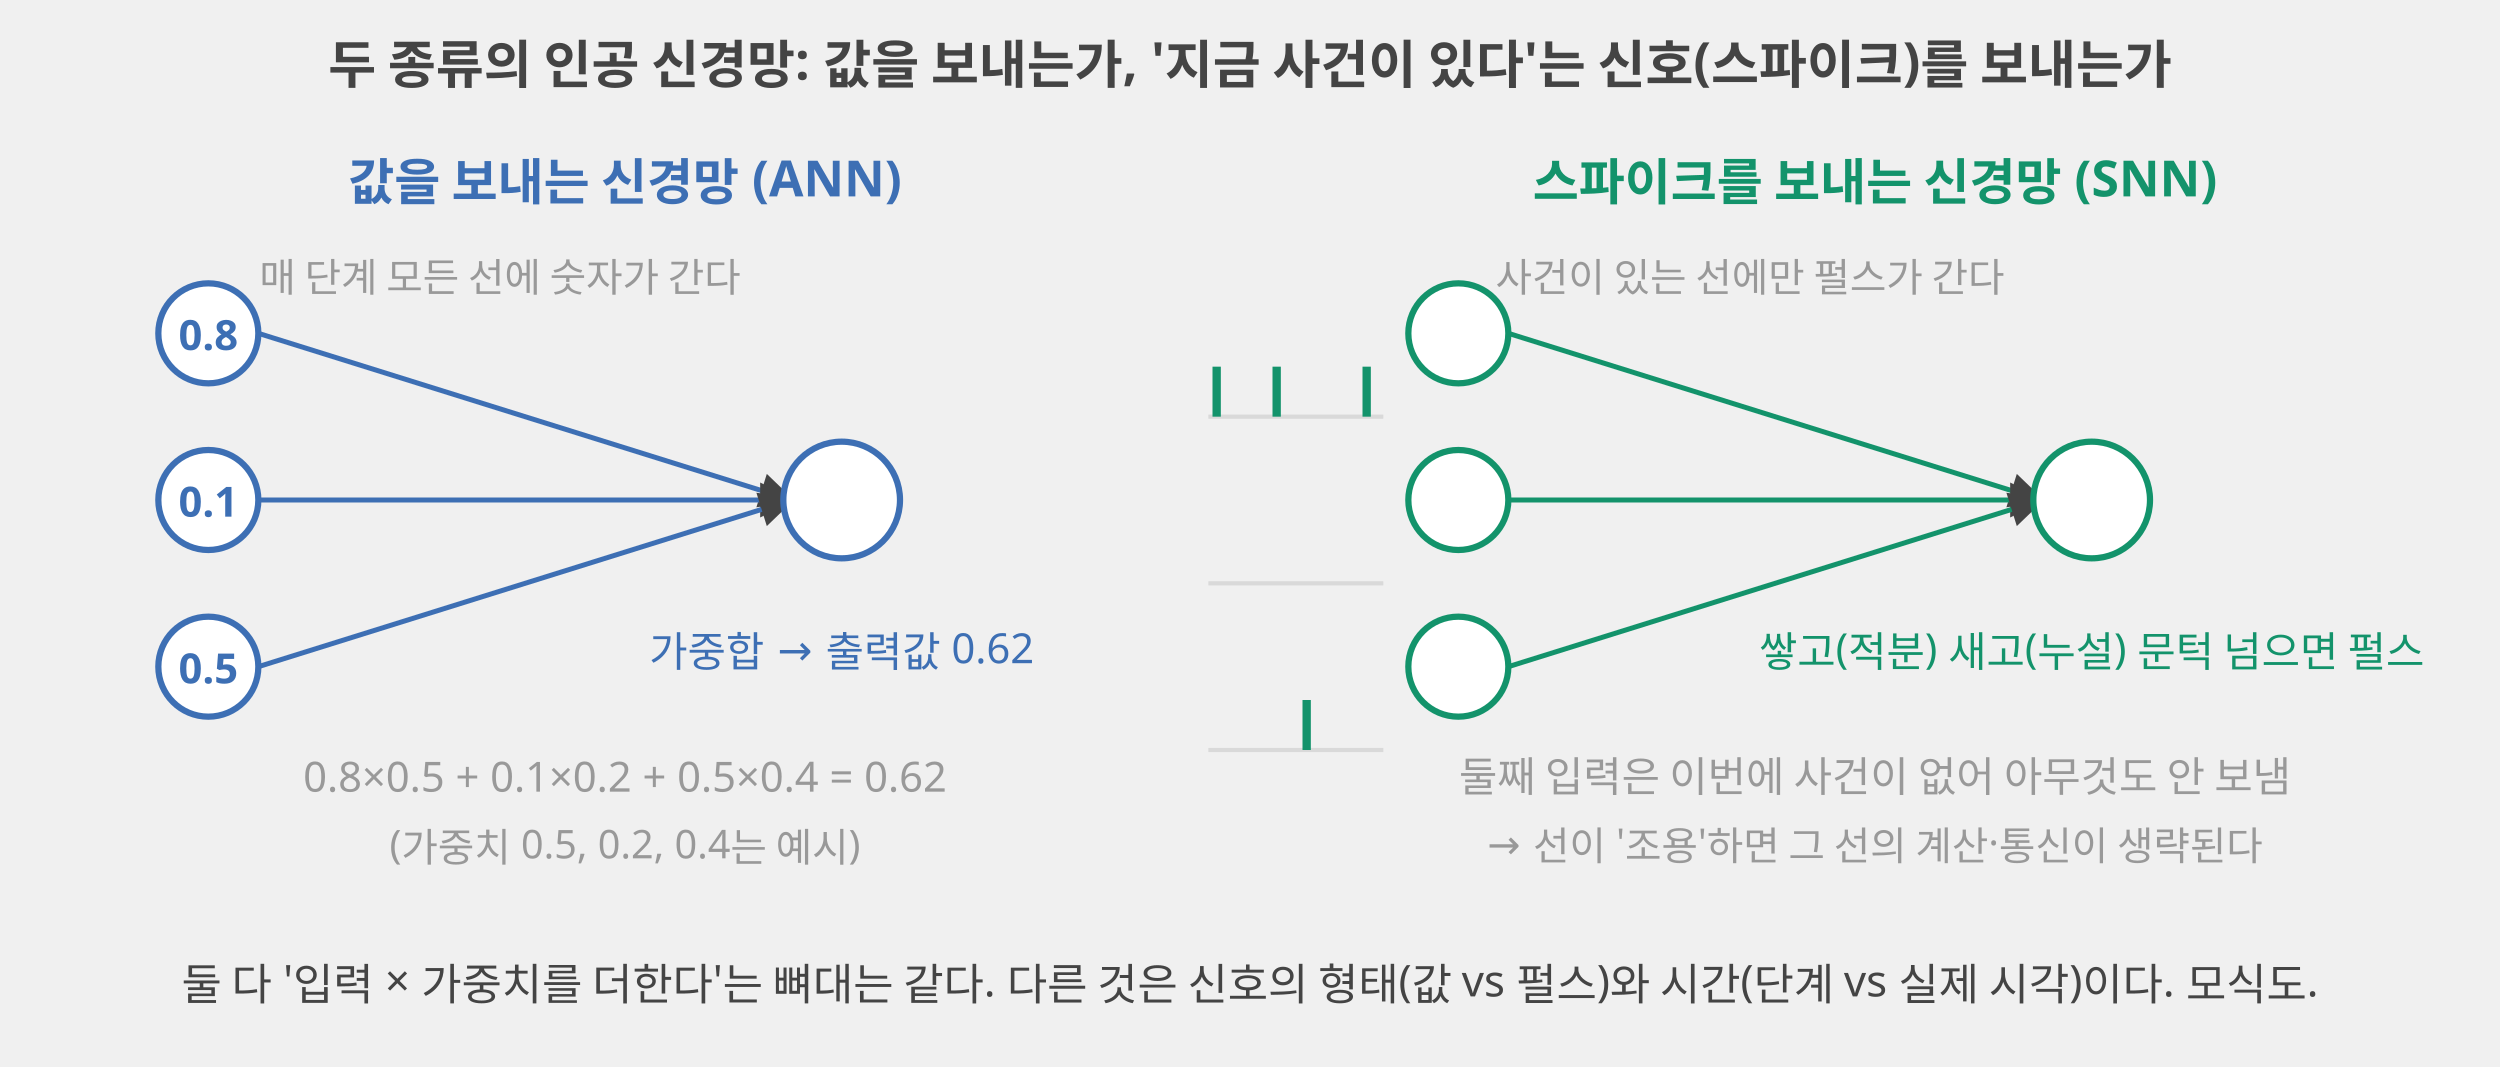
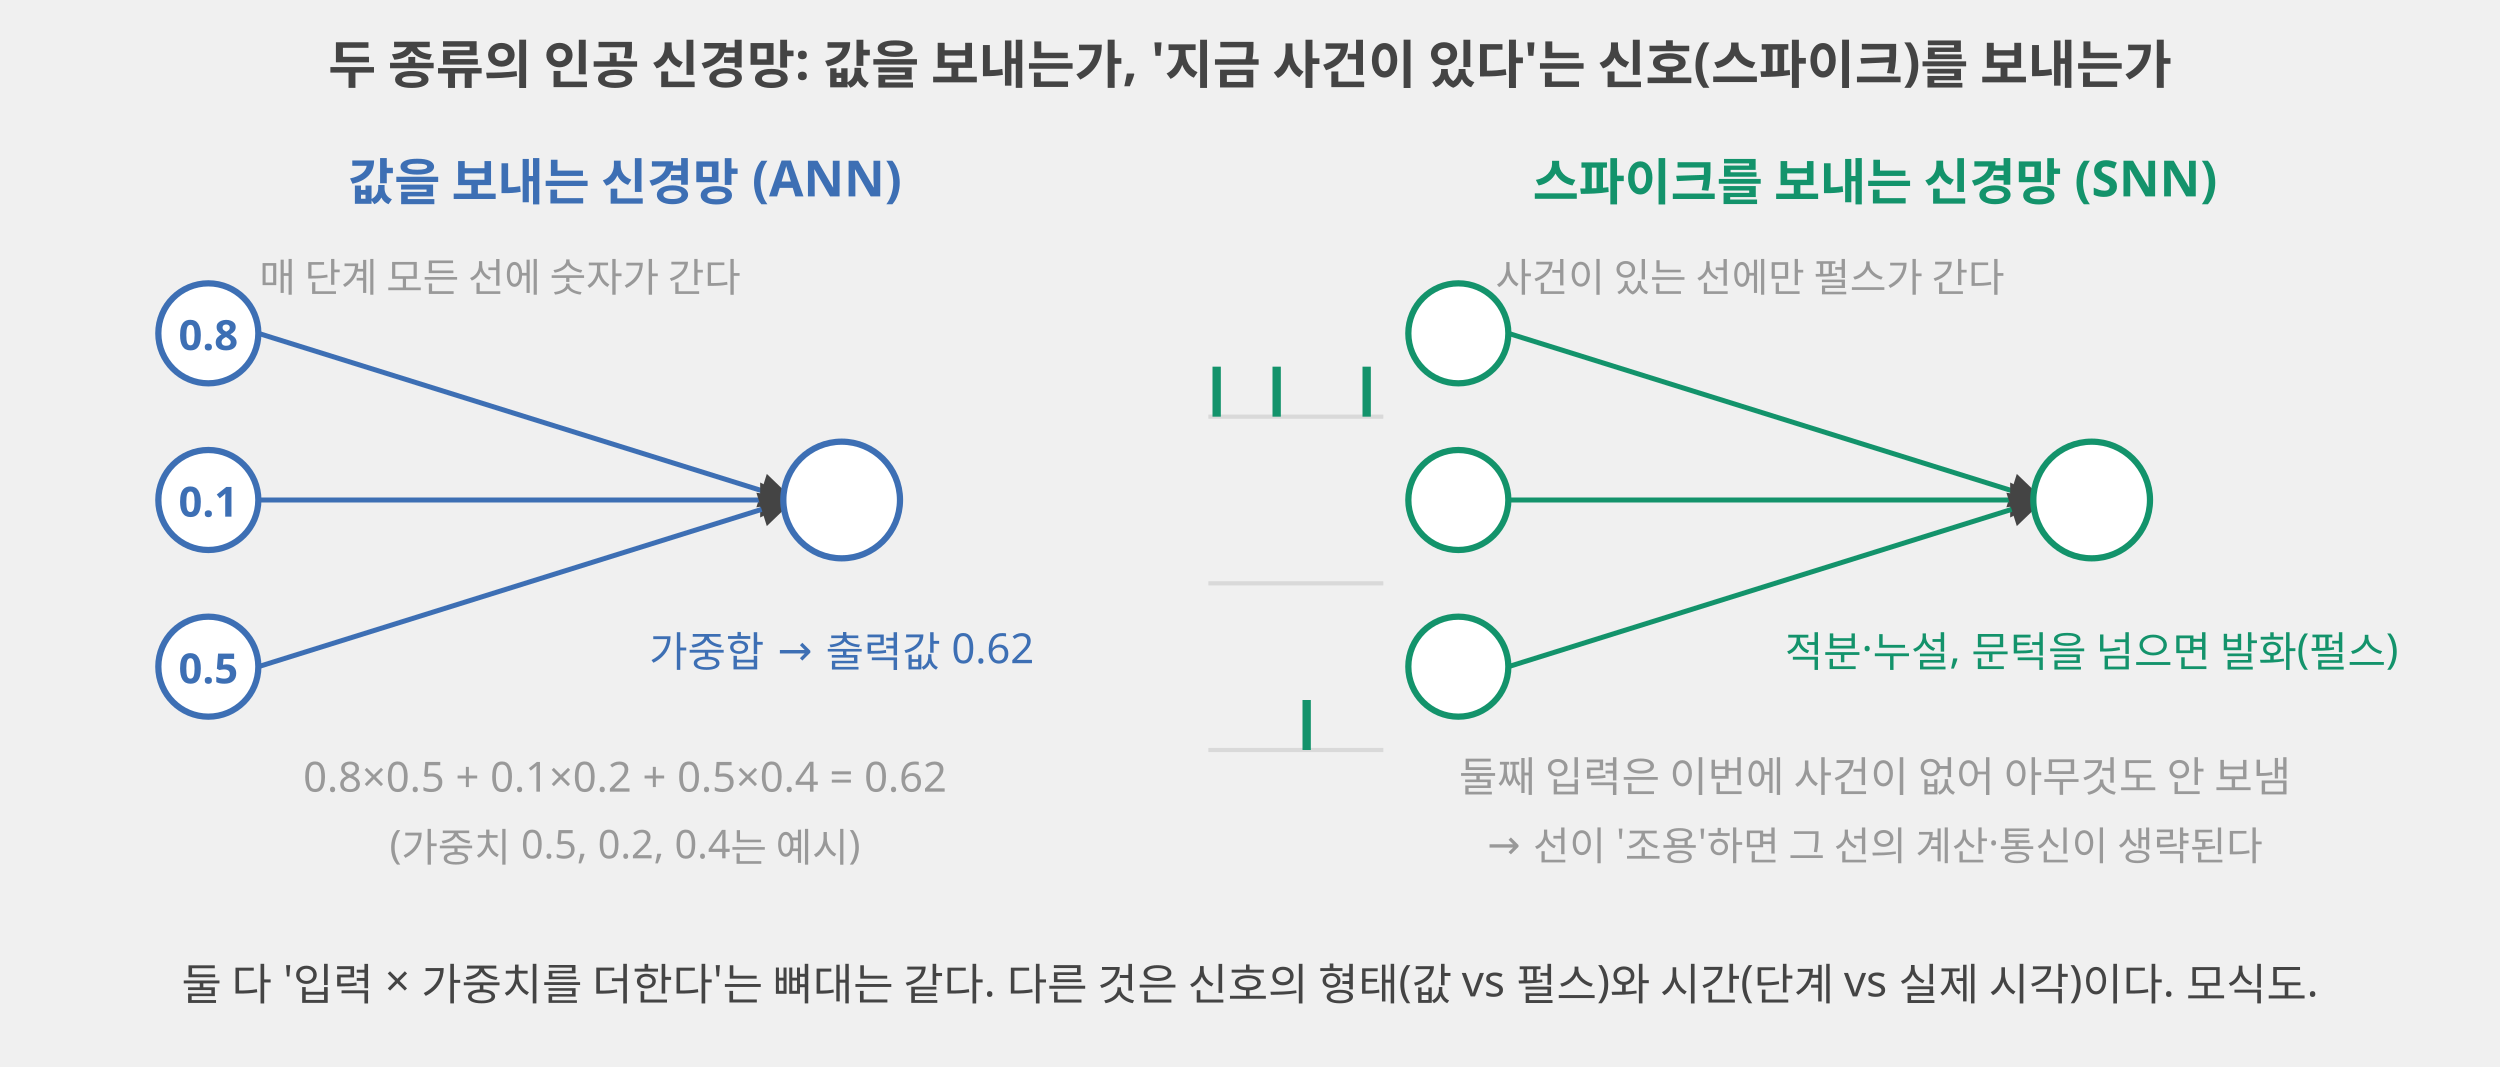
<svg xmlns="http://www.w3.org/2000/svg" viewBox="0 0 600 256" width="100%" font-family="Noto Sans KR, Malgun Gothic, sans-serif" font-size="13" fill="#444">
  <defs>
    <marker id="arr" viewBox="0 0 10 10" refX="9" refY="5" markerWidth="7" markerHeight="7" orient="auto-start-reverse">
      <path d="M0,0 L10,5 L0,10 z" fill="#444" />
    </marker>
  </defs>
  <text x="300" y="20" font-size="12.5" fill="#444" text-anchor="middle" font-weight="bold">두 종류의 인공 신경망: 값을 보내는가, '지금 사건이 있다'는 신호(스파이크)를 보내는가</text>
  <text x="150" y="48" font-size="12" fill="#3d6fb4" text-anchor="middle" font-weight="bold">값을 보내는 신경망 (ANN)</text>
  <circle cx="50" cy="80" r="12" fill="#fff" stroke="#3d6fb4" stroke-width="1.5" />
  <line x1="62" y1="80" x2="190" y2="120" stroke="#3d6fb4" stroke-width="1.2" marker-end="url(#arr)" />
  <circle cx="50" cy="120" r="12" fill="#fff" stroke="#3d6fb4" stroke-width="1.5" />
  <line x1="62" y1="120" x2="190" y2="120" stroke="#3d6fb4" stroke-width="1.2" marker-end="url(#arr)" />
  <circle cx="50" cy="160" r="12" fill="#fff" stroke="#3d6fb4" stroke-width="1.5" />
  <line x1="62" y1="160" x2="190" y2="120" stroke="#3d6fb4" stroke-width="1.2" marker-end="url(#arr)" />
  <circle cx="202" cy="120" r="14" fill="#fff" stroke="#3d6fb4" stroke-width="1.5" />
  <text x="50" y="84" font-size="10" fill="#3d6fb4" text-anchor="middle" font-weight="bold">0.8</text>
  <text x="50" y="124" font-size="10" fill="#3d6fb4" text-anchor="middle" font-weight="bold">0.1</text>
  <text x="50" y="164" font-size="10" fill="#3d6fb4" text-anchor="middle" font-weight="bold">0.5</text>
  <text x="120" y="70" font-size="9.5" fill="#999" text-anchor="middle" font-weight="normal">매 단계 모든 선에 숫자가 간다</text>
  <text x="202" y="160" font-size="10" fill="#3d6fb4" text-anchor="middle" font-weight="normal">가중합 → 출력값 0.62</text>
  <text x="150" y="190" font-size="10" fill="#999" text-anchor="middle" font-weight="normal">0.8×0.5 + 0.1×0.2 + 0.5×0.4 = 0.62</text>
  <text x="150" y="206" font-size="9.5" fill="#999" text-anchor="middle" font-weight="normal">(가중치 0.5, 0.2, 0.4는 예시)</text>
  <text x="450" y="48" font-size="12" fill="#13936b" text-anchor="middle" font-weight="bold">스파이크를 보내는 신경망 (SNN)</text>
  <circle cx="350" cy="80" r="12" fill="#fff" stroke="#13936b" stroke-width="1.5" />
  <line x1="362" y1="80" x2="490" y2="120" stroke="#13936b" stroke-width="1.2" marker-end="url(#arr)" />
  <circle cx="350" cy="120" r="12" fill="#fff" stroke="#13936b" stroke-width="1.5" />
  <line x1="362" y1="120" x2="490" y2="120" stroke="#13936b" stroke-width="1.2" marker-end="url(#arr)" />
  <circle cx="350" cy="160" r="12" fill="#fff" stroke="#13936b" stroke-width="1.5" />
  <line x1="362" y1="160" x2="490" y2="120" stroke="#13936b" stroke-width="1.2" marker-end="url(#arr)" />
  <circle cx="502" cy="120" r="14" fill="#fff" stroke="#13936b" stroke-width="1.5" />
  <line x1="290" y1="100" x2="332" y2="100" stroke="#d9d9d9" stroke-width="1" />
  <line x1="292.0" y1="100" x2="292.0" y2="88" stroke="#13936b" stroke-width="2" />
  <line x1="306.4" y1="100" x2="306.4" y2="88" stroke="#13936b" stroke-width="2" />
  <line x1="328.0" y1="100" x2="328.0" y2="88" stroke="#13936b" stroke-width="2" />
  <line x1="290" y1="140" x2="332" y2="140" stroke="#d9d9d9" stroke-width="1" />
  <line x1="290" y1="180" x2="332" y2="180" stroke="#d9d9d9" stroke-width="1" />
  <line x1="313.6" y1="180" x2="313.6" y2="168" stroke="#13936b" stroke-width="2" />
  <text x="420" y="70" font-size="9.5" fill="#999" text-anchor="middle" font-weight="normal">사건이 있는 선에만 펄스가 간다</text>
-   <text x="502" y="160" font-size="10" fill="#13936b" text-anchor="middle" font-weight="normal">쌓고(적분) 새고(누설) 문턱 넘으면 펄스</text>
+   <text x="502" y="160" font-size="10" fill="#13936b" text-anchor="middle" font-weight="normal">적분·누설, 문턱을 넘으면 발화(펄스)</text>
  <text x="450" y="190" font-size="10" fill="#999" text-anchor="middle" font-weight="normal">둘째 입력은 이번에 사건이 없어 아무것도 안 보냄</text>
  <text x="450" y="206" font-size="9.5" fill="#999" text-anchor="middle" font-weight="normal">→ 선이 '조용'하면 그 선의 계산·통신이 생략된다</text>
  <text x="300" y="240" font-size="10.5" fill="#444" text-anchor="middle" font-weight="normal">둘 다 '입력 × 가중치를 더한다'는 뼈대는 같다. 다른 것은 신호의 형태(값 vs 펄스)와 시간(단계 vs 실제 시각)이다. 모식도.</text>
</svg>
